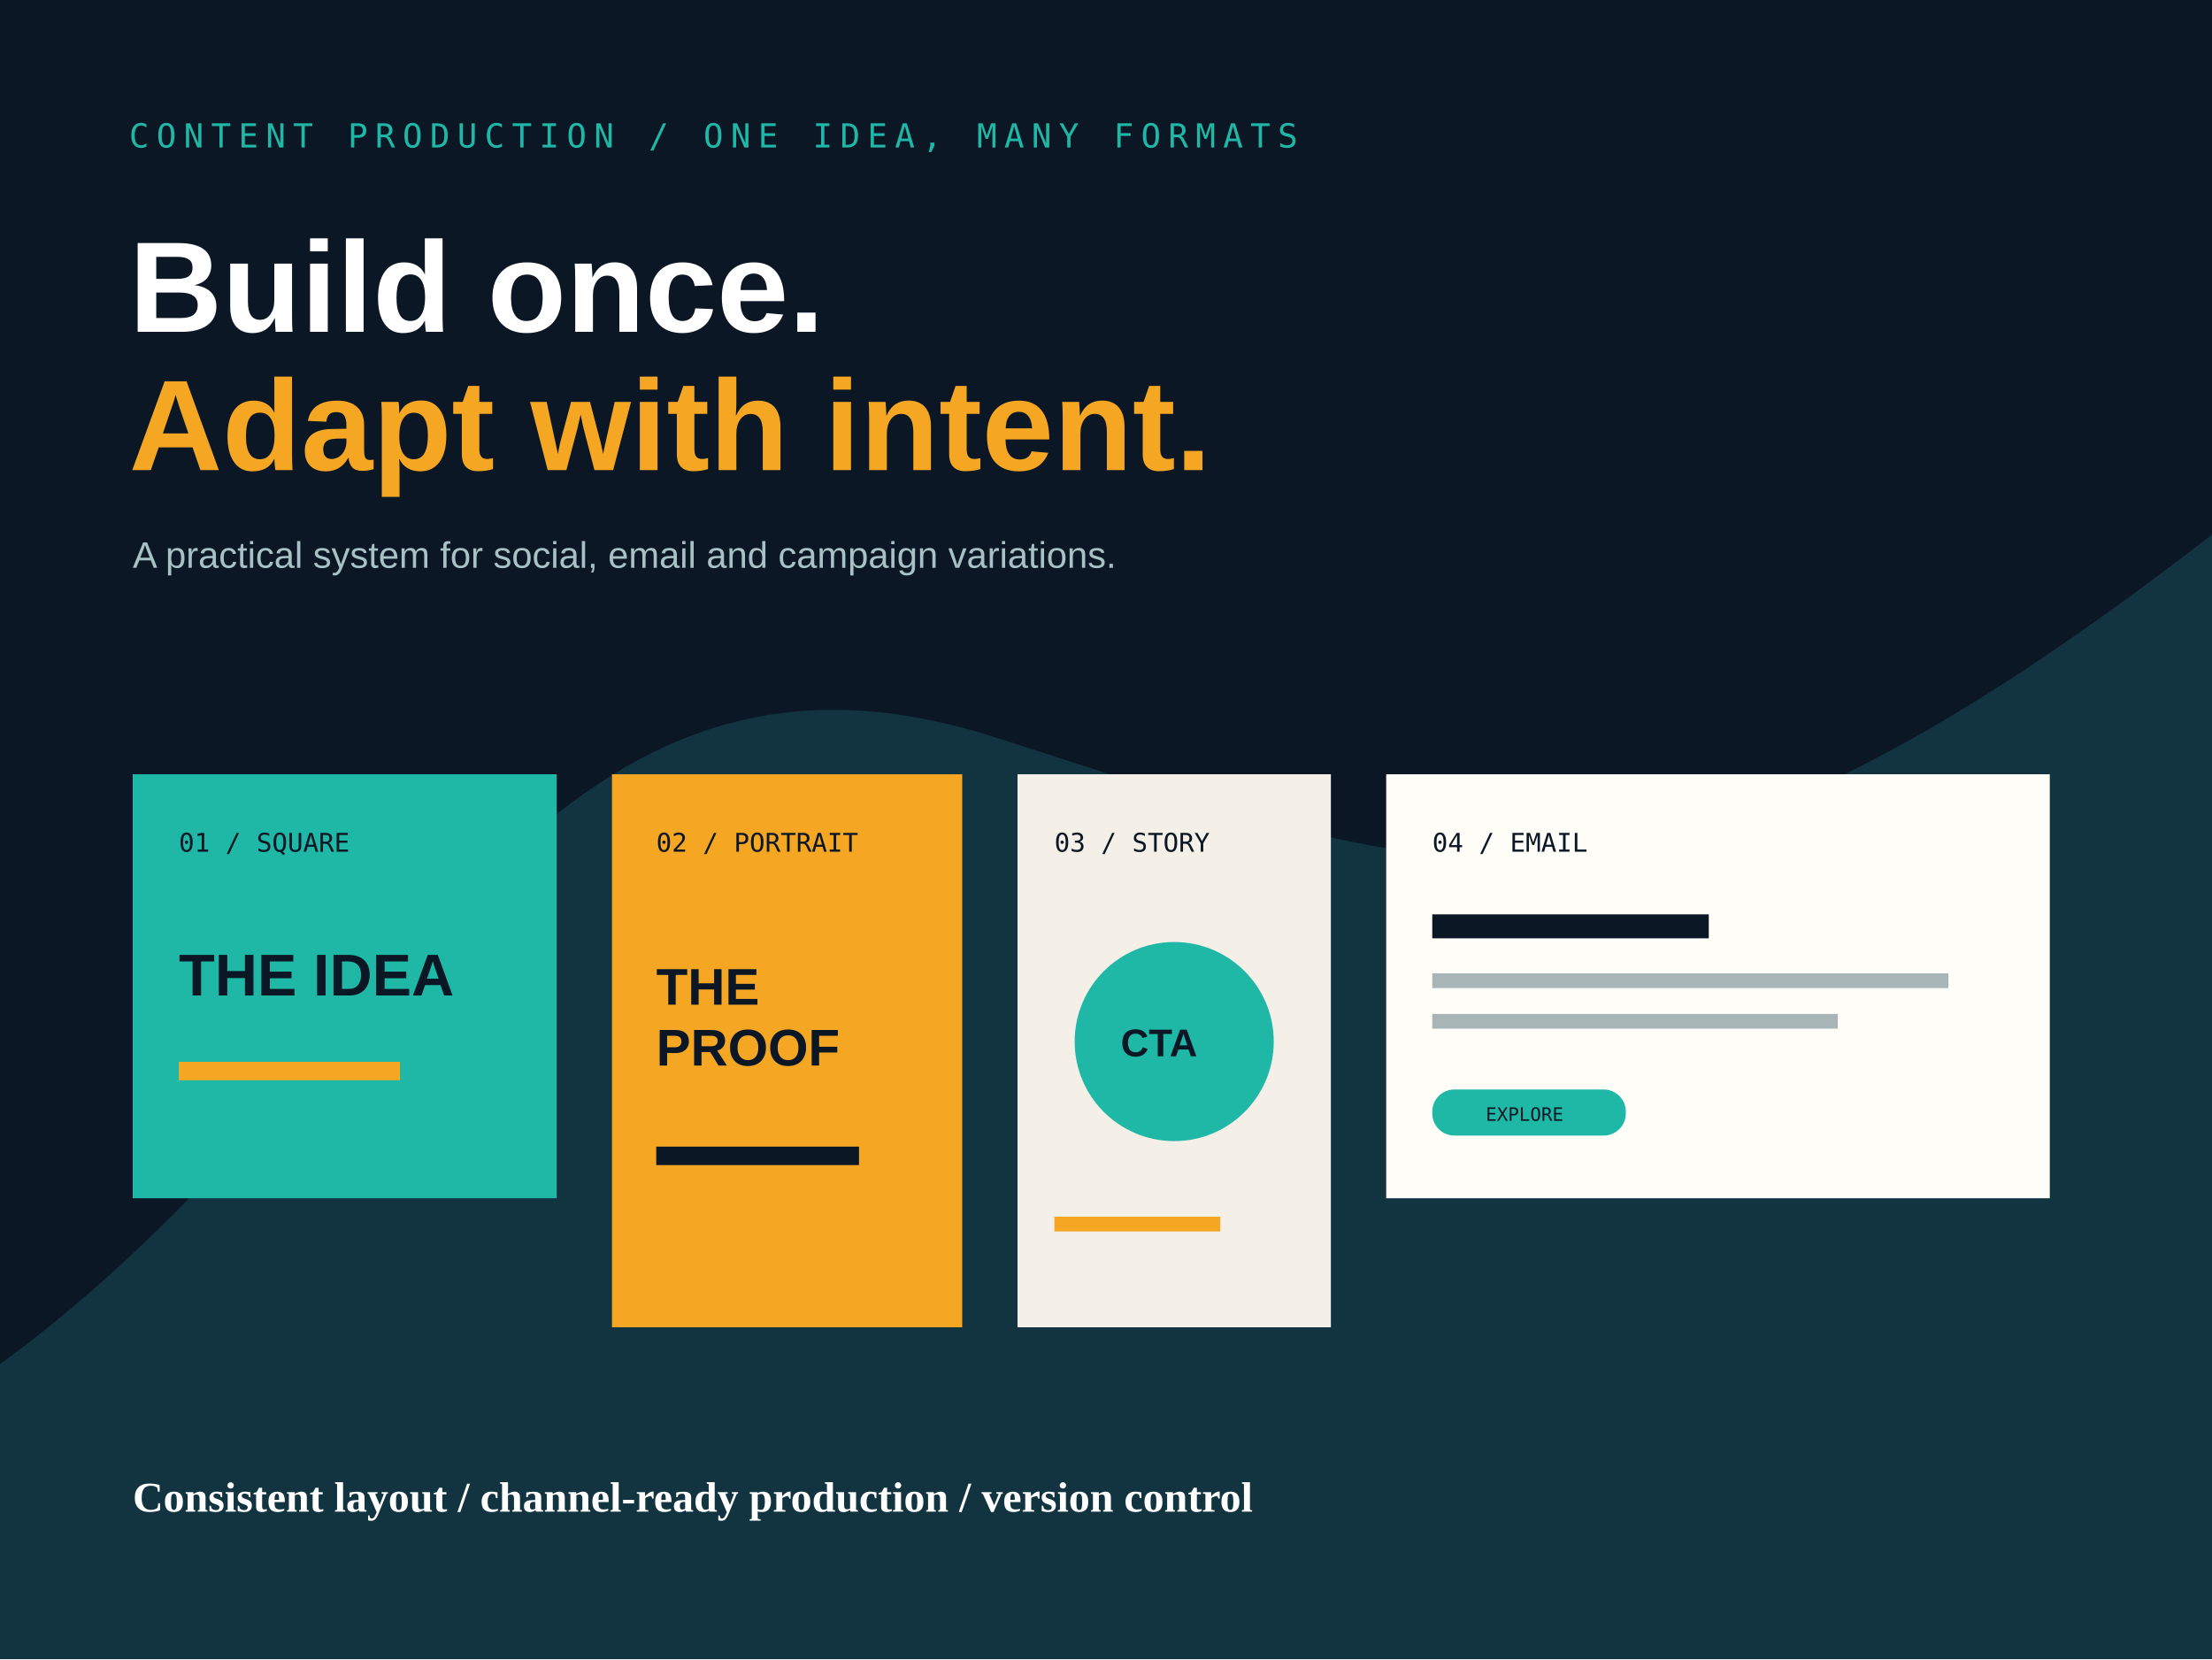
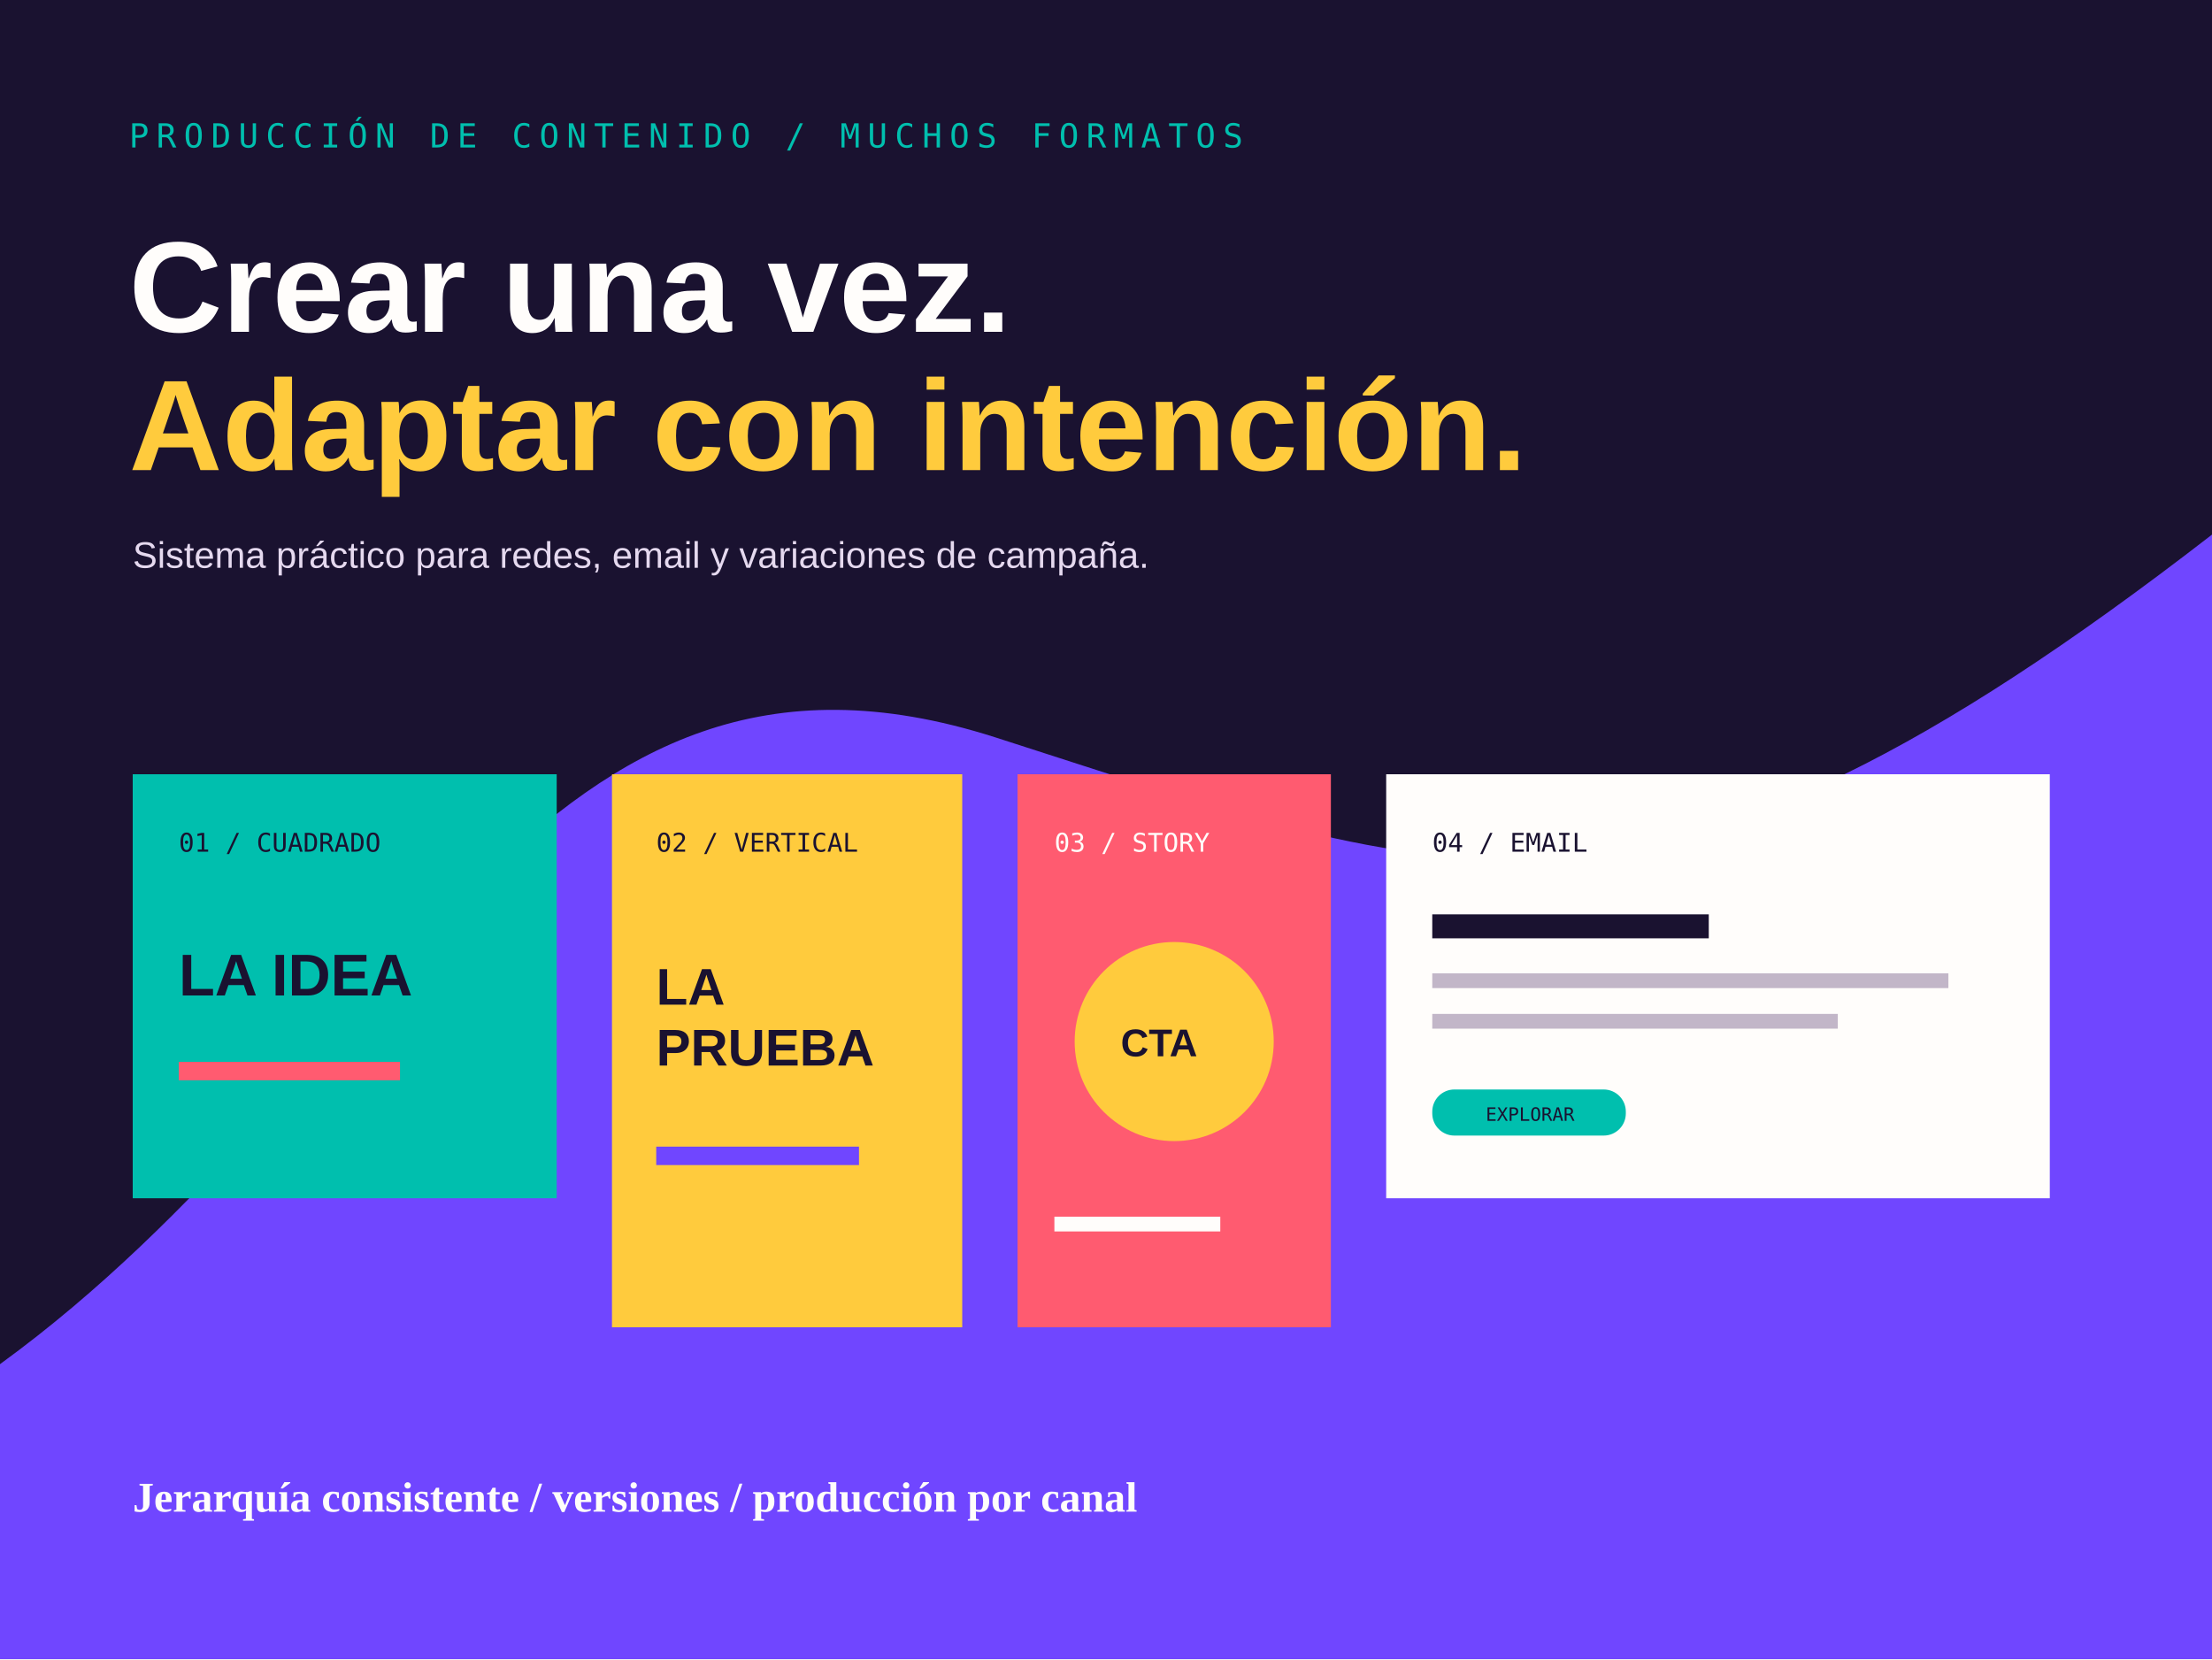
<svg xmlns="http://www.w3.org/2000/svg" viewBox="0 0 1200 900" role="img" aria-labelledby="title desc">
-   <rect width="1200" height="900" fill="#0b1724" />
-   <path d="M0 740c220-160 290-420 540-340s350 130 660-110v610H0Z" fill="#123441" />
+   <rect width="1200" height="900" fill="#1a1230" />
+   <path d="M0 740c220-160 290-420 540-340s350 130 660-110v610H0Z" fill="#7046ff" />
  <g font-family="Arial,sans-serif">
-     <text x="70" y="80" fill="#1fb7a6" font-family="monospace" font-size="18" letter-spacing="4">CONTENT PRODUCTION / ONE IDEA, MANY FORMATS</text>
-     <text x="70" y="180" fill="#fff" font-size="70" font-weight="700">Build once.</text>
-     <text x="70" y="255" fill="#f5a623" font-size="70" font-weight="700">Adapt with intent.</text>
-     <text x="72" y="308" fill="#a7c1c4" font-size="20">A practical system for social, email and campaign variations.</text>
+     <text x="70" y="80" fill="#00bfae" font-family="monospace" font-size="18" letter-spacing="4">PRODUCCIÓN DE CONTENIDO / MUCHOS FORMATOS</text>
+     <text x="70" y="180" fill="#fffdfb" font-size="70" font-weight="700">Crear una vez.</text>
+     <text x="70" y="255" fill="#ffcb3d" font-size="70" font-weight="700">Adaptar con intención.</text>
+     <text x="72" y="308" fill="#e5d9ef" font-size="20">Sistema práctico para redes, email y variaciones de campaña.</text>
    <g transform="translate(72 420)">
-       <rect width="230" height="230" fill="#1fb7a6" />
-       <text x="25" y="42" fill="#0b1724" font-family="monospace" font-size="14">01 / SQUARE</text>
-       <text x="25" y="120" fill="#0b1724" font-size="32" font-weight="700">THE IDEA</text>
-       <rect x="25" y="156" width="120" height="10" fill="#f5a623" />
+       <rect width="230" height="230" fill="#00bfae" />
+       <text x="25" y="42" fill="#1a1230" font-family="monospace" font-size="14">01 / CUADRADO</text>
+       <text x="25" y="120" fill="#1a1230" font-size="32" font-weight="700">LA IDEA</text>
+       <rect x="25" y="156" width="120" height="10" fill="#ff5b70" />
    </g>
    <g transform="translate(332 420)">
-       <rect width="190" height="300" fill="#f5a623" />
-       <text x="24" y="42" fill="#0b1724" font-family="monospace" font-size="14">02 / PORTRAIT</text>
-       <text x="24" y="125" fill="#0b1724" font-size="28" font-weight="700">THE</text>
-       <text x="24" y="158" fill="#0b1724" font-size="28" font-weight="700">PROOF</text>
-       <rect x="24" y="202" width="110" height="10" fill="#0b1724" />
+       <rect width="190" height="300" fill="#ffcb3d" />
+       <text x="24" y="42" fill="#1a1230" font-family="monospace" font-size="14">02 / VERTICAL</text>
+       <text x="24" y="125" fill="#1a1230" font-size="28" font-weight="700">LA</text>
+       <text x="24" y="158" fill="#1a1230" font-size="28" font-weight="700">PRUEBA</text>
+       <rect x="24" y="202" width="110" height="10" fill="#7046ff" />
    </g>
    <g transform="translate(552 420)">
-       <rect width="170" height="300" fill="#f4f0e8" />
-       <text x="20" y="42" fill="#0b1724" font-family="monospace" font-size="14">03 / STORY</text>
-       <circle cx="85" cy="145" r="54" fill="#1fb7a6" />
-       <text x="56" y="153" fill="#0b1724" font-size="21" font-weight="700">CTA</text>
-       <rect x="20" y="240" width="90" height="8" fill="#f5a623" />
+       <rect width="170" height="300" fill="#ff5b70" />
+       <text x="20" y="42" fill="#fffdfb" font-family="monospace" font-size="14">03 / STORY</text>
+       <circle cx="85" cy="145" r="54" fill="#ffcb3d" />
+       <text x="56" y="153" fill="#1a1230" font-size="21" font-weight="700">CTA</text>
+       <rect x="20" y="240" width="90" height="8" fill="#fffdfb" />
    </g>
    <g transform="translate(752 420)">
-       <rect width="360" height="230" fill="#fffdf8" />
-       <text x="25" y="42" fill="#0b1724" font-family="monospace" font-size="14">04 / EMAIL</text>
-       <rect x="25" y="76" width="150" height="13" fill="#0b1724" />
-       <rect x="25" y="108" width="280" height="8" fill="#a7b5b7" />
-       <rect x="25" y="130" width="220" height="8" fill="#a7b5b7" />
-       <rect x="25" y="171" width="105" height="25" rx="12" fill="#1fb7a6" />
-       <text x="54" y="188" fill="#0b1724" font-family="monospace" font-size="10">EXPLORE</text>
+       <rect width="360" height="230" fill="#fffdfb" />
+       <text x="25" y="42" fill="#1a1230" font-family="monospace" font-size="14">04 / EMAIL</text>
+       <rect x="25" y="76" width="150" height="13" fill="#1a1230" />
+       <rect x="25" y="108" width="280" height="8" fill="#c2b6c8" />
+       <rect x="25" y="130" width="220" height="8" fill="#c2b6c8" />
+       <rect x="25" y="171" width="105" height="25" rx="12" fill="#00bfae" />
+       <text x="54" y="188" fill="#1a1230" font-family="monospace" font-size="10">EXPLORAR</text>
    </g>
  </g>
-   <text x="72" y="820" fill="#fff" font-size="23" font-weight="700">Consistent layout / channel-ready production / version control</text>
+   <text x="72" y="820" fill="#fffdfb" font-size="23" font-weight="700">Jerarquía consistente / versiones / producción por canal</text>
</svg>
